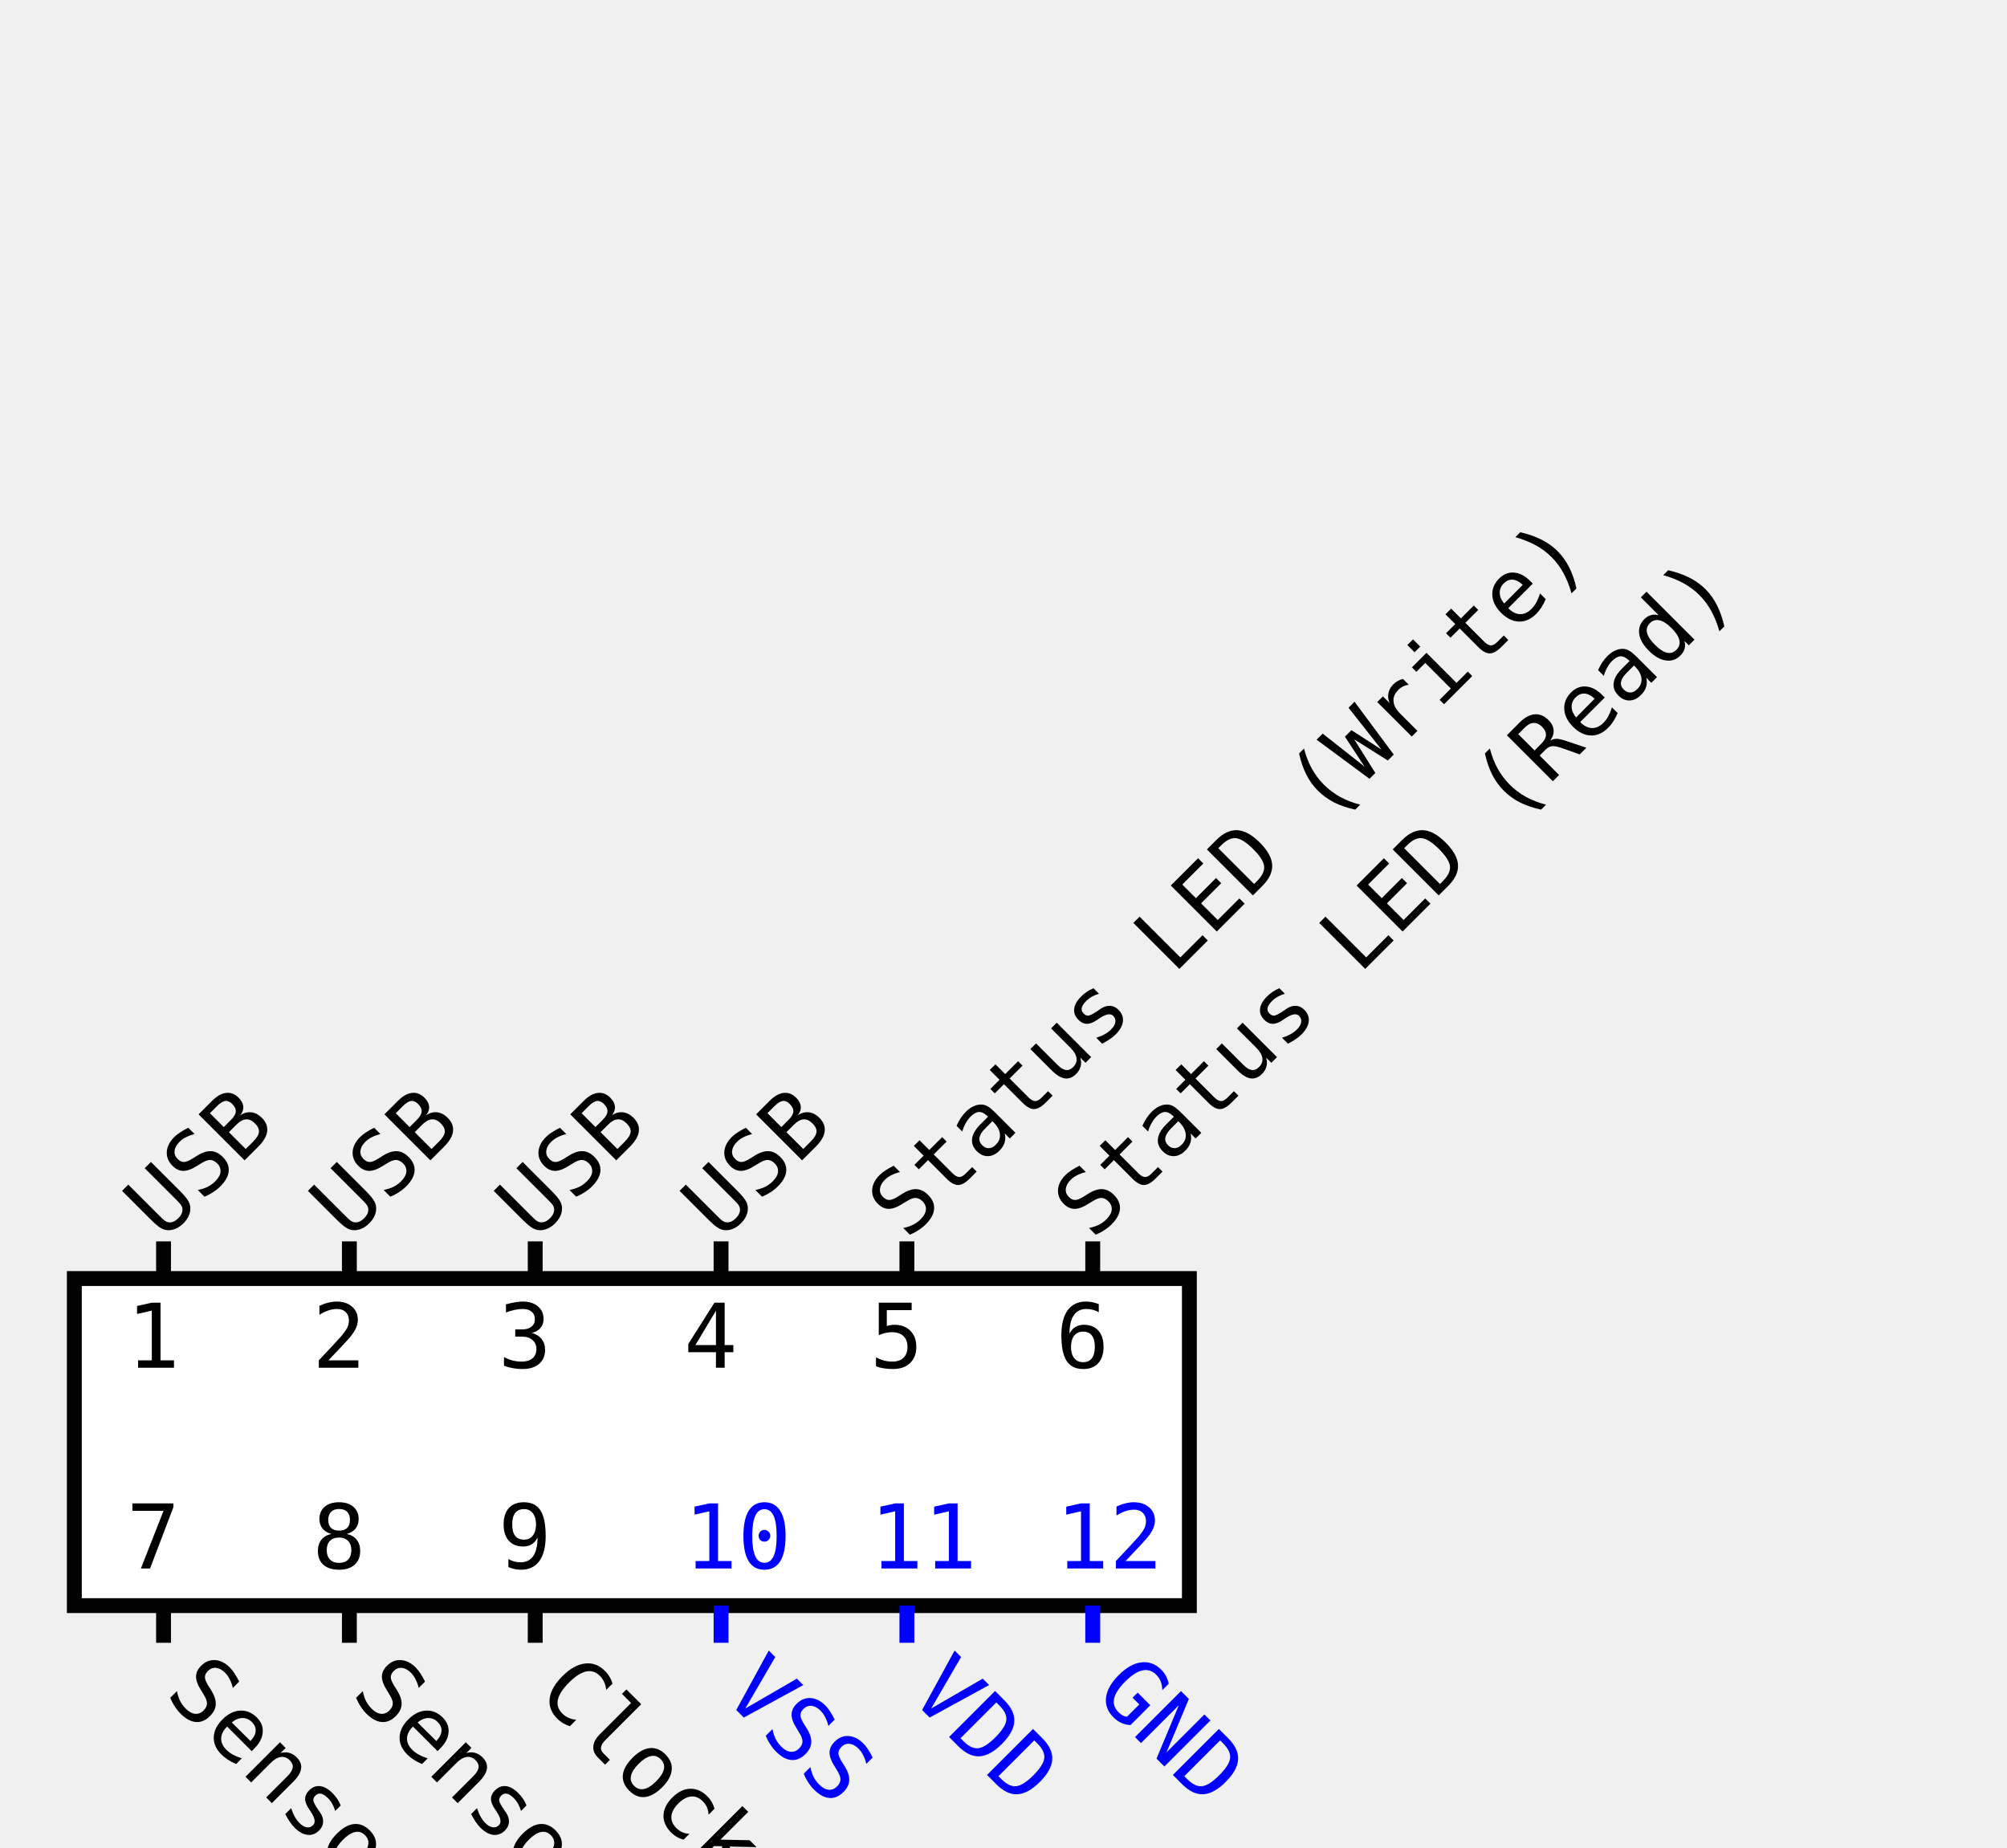
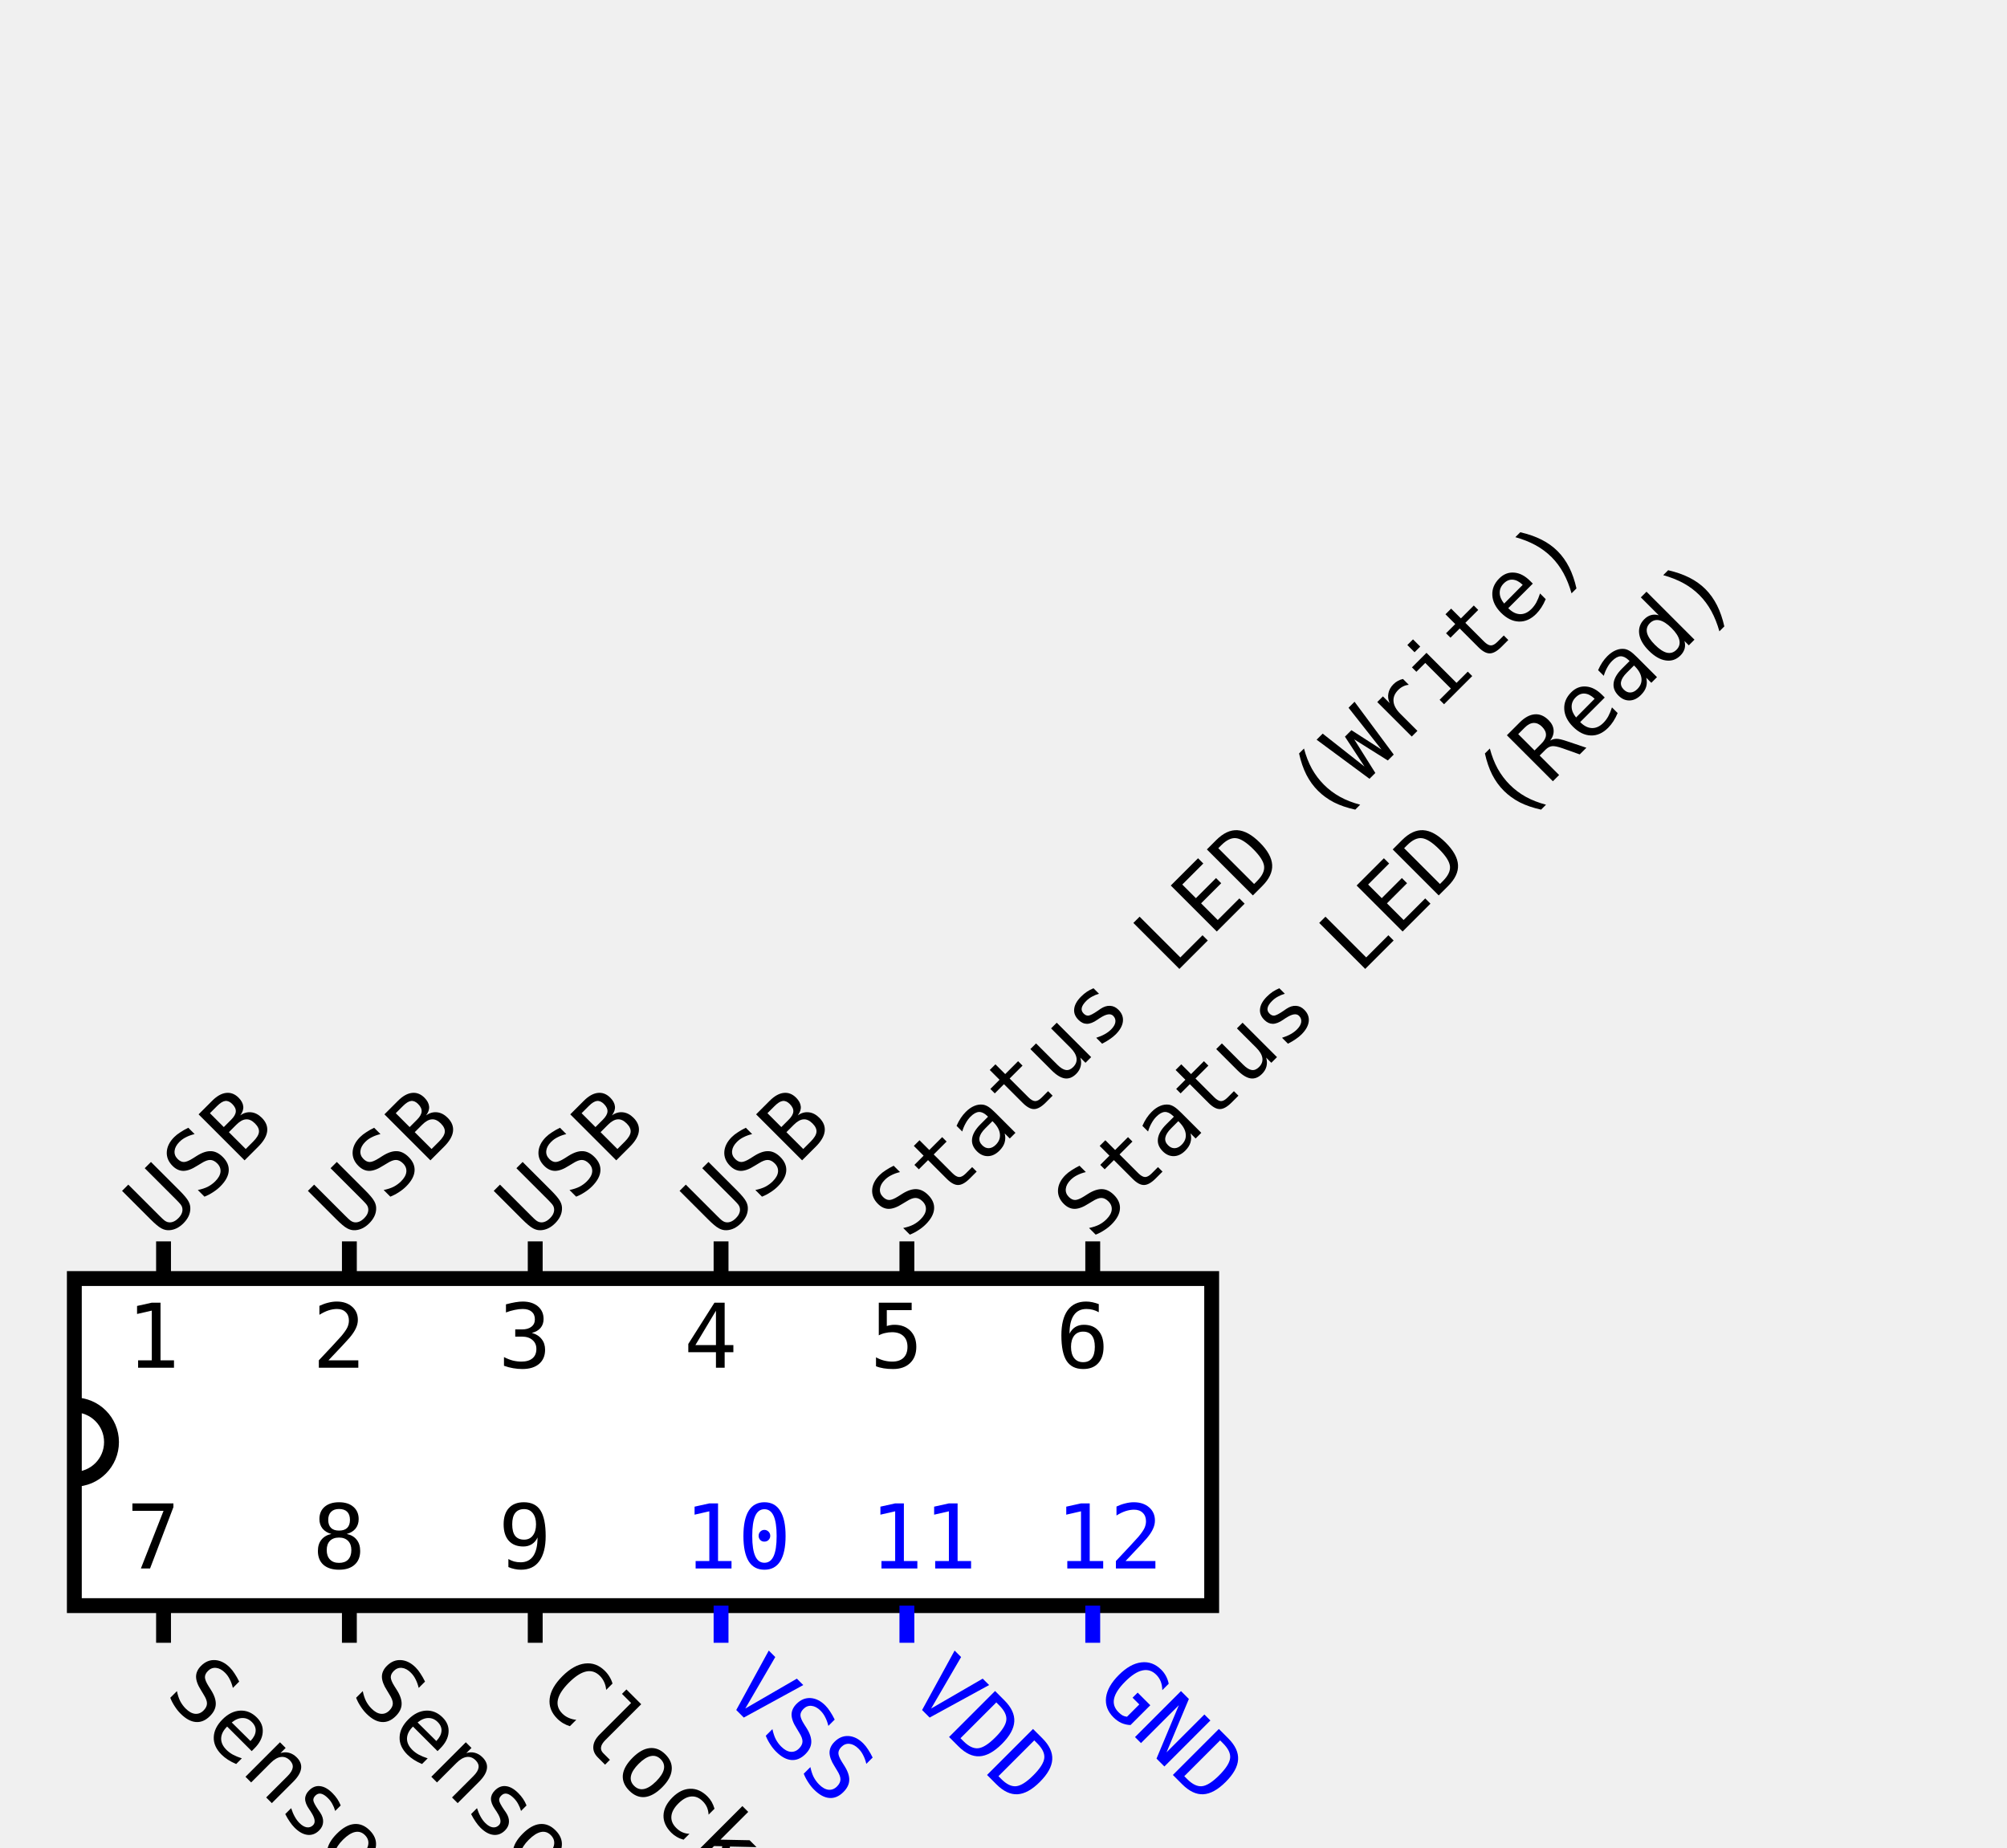
<svg xmlns="http://www.w3.org/2000/svg" version="1.1">
-   <rect x="10" y="172" width="150" height="44" fill="white" stroke-width="2" stroke="black" />
+   <rect x="10" y="172" width="153" height="44" fill="white" stroke-width="2" stroke="black" />
+   <path d="M10 189   A 5 5 0 0 1 10 199" stroke="black" fill="black" fill-opacity="0" stroke-width="2" />
  <line x1="22" y1="172" x2="22" y2="167" stroke="black" stroke-width="2" />
  <text x="17" y="184" font-family="monospace" fill="black">1</text>
  <text x="22" y="167" transform="rotate(-45 22 167)" font-family="monospace" fill="black">USB</text>
  <line x1="47" y1="172" x2="47" y2="167" stroke="black" stroke-width="2" />
  <text x="42" y="184" font-family="monospace" fill="black">2</text>
  <text x="47" y="167" transform="rotate(-45 47 167)" font-family="monospace" fill="black">USB</text>
  <line x1="72" y1="172" x2="72" y2="167" stroke="black" stroke-width="2" />
  <text x="67" y="184" font-family="monospace" fill="black">3</text>
  <text x="72" y="167" transform="rotate(-45 72 167)" font-family="monospace" fill="black">USB</text>
  <line x1="97" y1="172" x2="97" y2="167" stroke="black" stroke-width="2" />
  <text x="92" y="184" font-family="monospace" fill="black">4</text>
  <text x="97" y="167" transform="rotate(-45 97 167)" font-family="monospace" fill="black">USB</text>
  <line x1="122" y1="172" x2="122" y2="167" stroke="black" stroke-width="2" />
  <text x="117" y="184" font-family="monospace" fill="black">5</text>
  <text x="122" y="167" transform="rotate(-45 122 167)" font-family="monospace" fill="black">Status LED (Write)</text>
  <line x1="147" y1="172" x2="147" y2="167" stroke="black" stroke-width="2" />
  <text x="142" y="184" font-family="monospace" fill="black">6</text>
  <text x="147" y="167" transform="rotate(-45 147 167)" font-family="monospace" fill="black">Status LED (Read)</text>
  <line x1="22" y1="216" x2="22" y2="221" stroke="black" stroke-width="2" />
  <text x="17" y="211" font-family="monospace" fill="black">7</text>
  <text x="22" y="228" transform="rotate(45 22 228)" font-family="monospace" fill="black">Sensor</text>
  <line x1="47" y1="216" x2="47" y2="221" stroke="black" stroke-width="2" />
  <text x="42" y="211" font-family="monospace" fill="black">8</text>
  <text x="47" y="228" transform="rotate(45 47 228)" font-family="monospace" fill="black">Sensor</text>
  <line x1="72" y1="216" x2="72" y2="221" stroke="black" stroke-width="2" />
  <text x="67" y="211" font-family="monospace" fill="black">9</text>
  <text x="72" y="228" transform="rotate(45 72 228)" font-family="monospace" fill="black">Clock</text>
  <line x1="97" y1="216" x2="97" y2="221" stroke="blue" stroke-width="2" />
  <text x="92" y="211" font-family="monospace" fill="blue">10</text>
  <text x="97" y="228" transform="rotate(45 97 228)" font-family="monospace" fill="blue">VSS</text>
  <line x1="122" y1="216" x2="122" y2="221" stroke="blue" stroke-width="2" />
  <text x="117" y="211" font-family="monospace" fill="blue">11</text>
  <text x="122" y="228" transform="rotate(45 122 228)" font-family="monospace" fill="blue">VDD</text>
  <line x1="147" y1="216" x2="147" y2="221" stroke="blue" stroke-width="2" />
  <text x="142" y="211" font-family="monospace" fill="blue">12</text>
  <text x="147" y="228" transform="rotate(45 147 228)" font-family="monospace" fill="blue">GND</text>
</svg>
